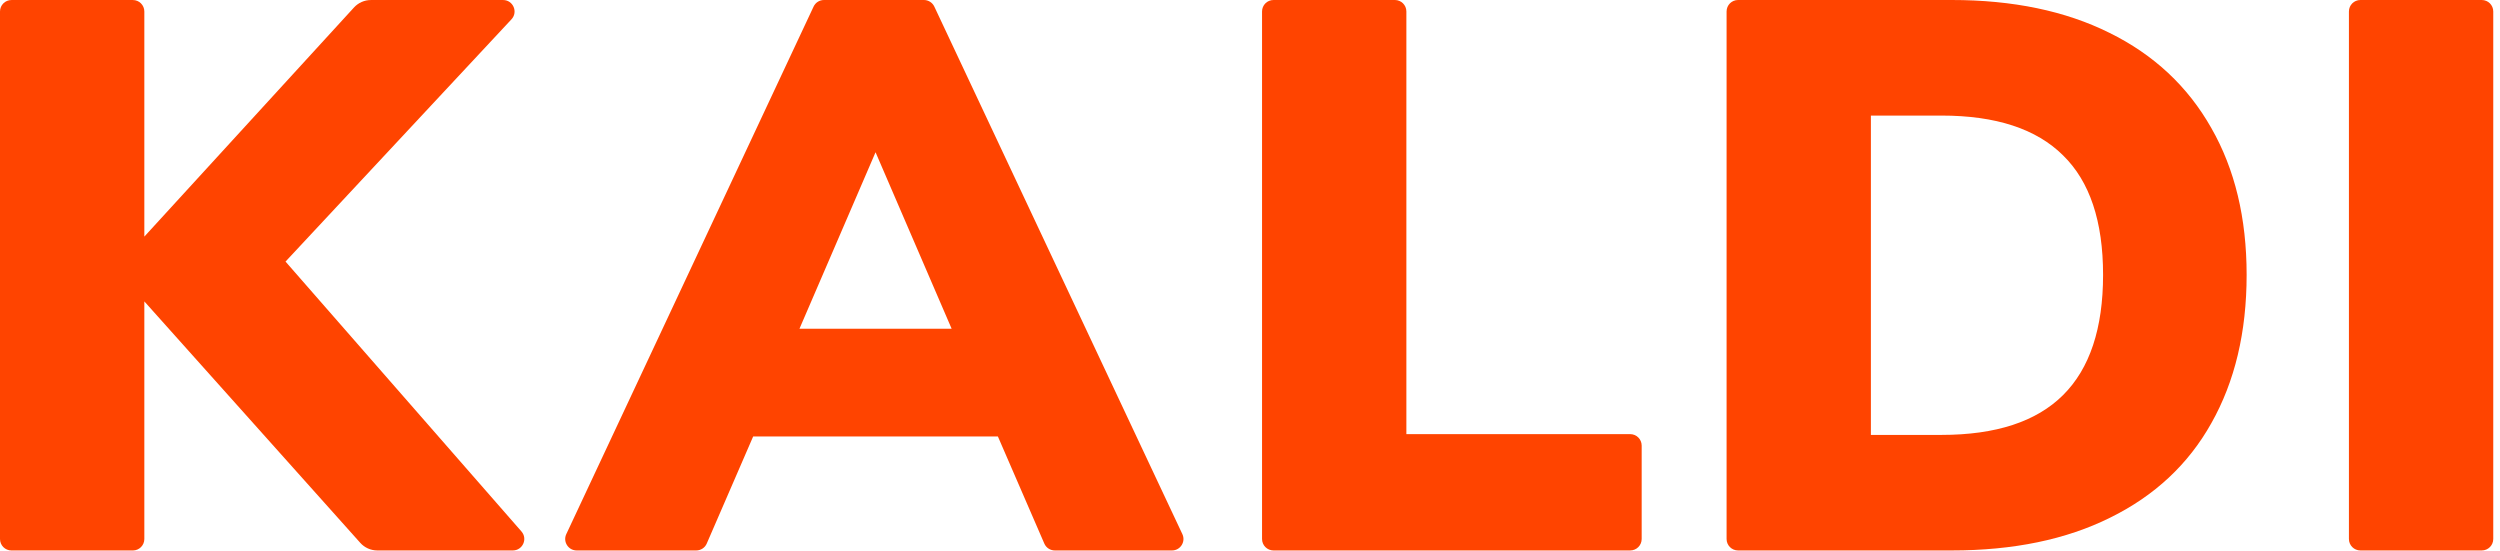
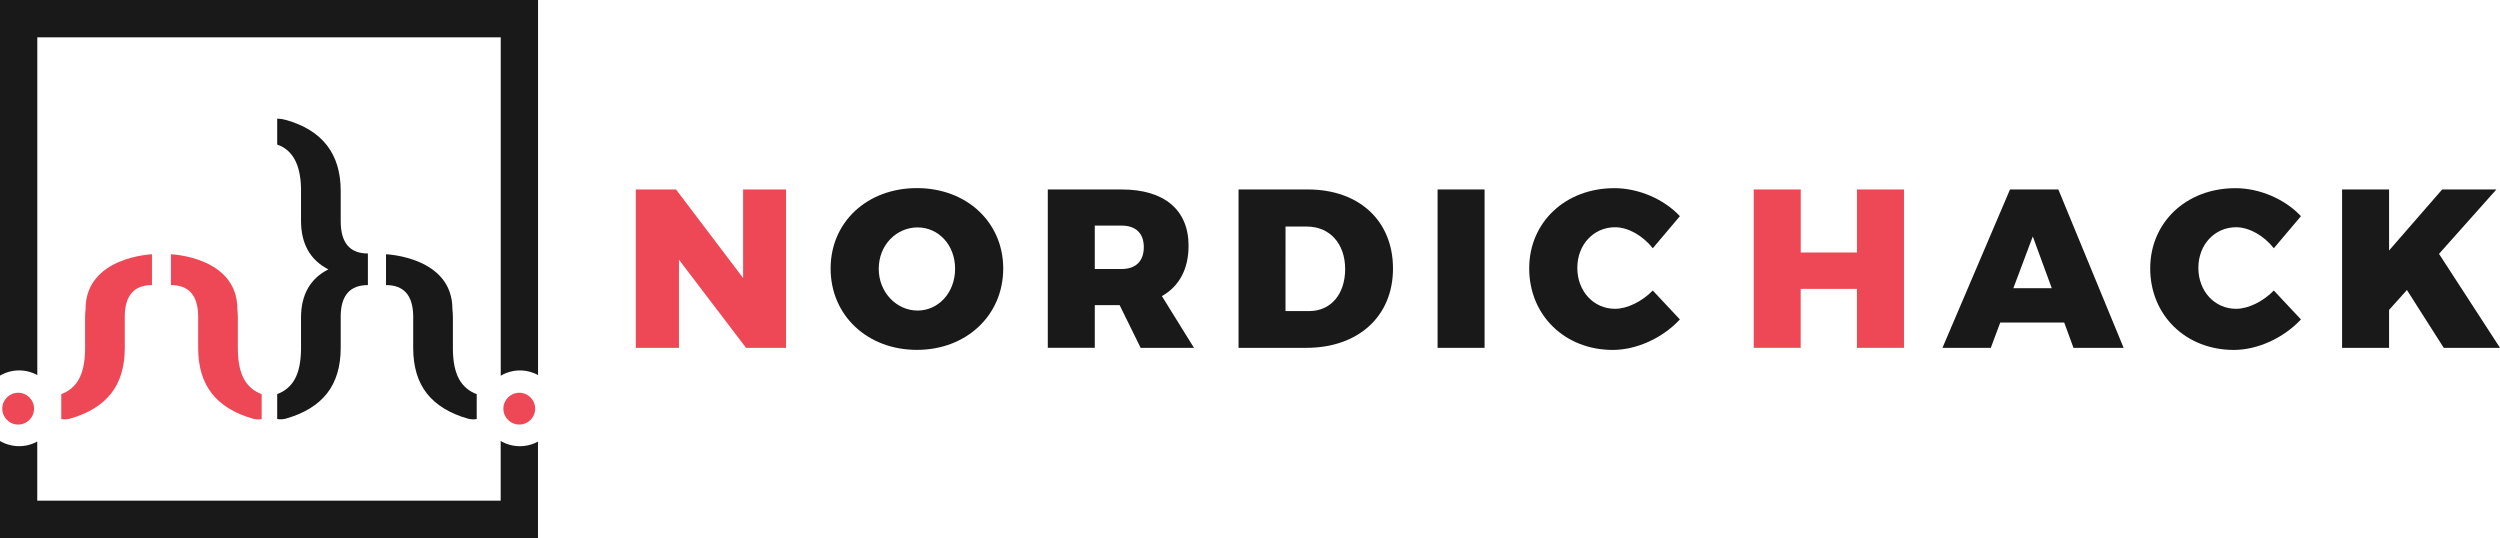
- <svg xmlns="http://www.w3.org/2000/svg" xmlns:xlink="http://www.w3.org/1999/xlink" viewBox="0 0 109 24">
-   <g transform="translate(-1470)">
-     <g style="mix-blend-mode:normal" transform="translate(1470)" fill="#f40">
-       <use xlink:href="#b" style="mix-blend-mode:normal" />
-       <use xlink:href="#c" style="mix-blend-mode:normal" />
-       <use xlink:href="#d" style="mix-blend-mode:normal" />
-       <use xlink:href="#e" style="mix-blend-mode:normal" />
-       <use xlink:href="#f" style="mix-blend-mode:normal" />
+ <svg xmlns="http://www.w3.org/2000/svg" viewBox="0 0 1850.33 398.18">
+   <defs>
+     <style>.cls-1{fill:#191919;}.cls-2{fill:#ee4856;}</style>
+   </defs>
+   <g id="Layer_2" data-name="Layer 2">
+     <g id="Layer_1-2" data-name="Layer 1">
+       <path class="cls-1" d="M252.17,163.78V141.29q0-41.13-40.68-52.55a24.71,24.71,0,0,0-6.33-.94V107q17.07,5.88,17.63,32.32v24q0,25.65,20.23,36.05-20.23,10.28-20.23,35.82v23.73q-.23,13.9-4.63,21.75a23.9,23.9,0,0,1-13,11v18.45a14.87,14.87,0,0,0,6.33-.26q20.34-5.76,30.51-18.65t10.17-33.79v-24Q252.63,211,272.29,211V187.62Q252.17,187.62,252.17,163.78Z" />
+       <path class="cls-1" d="M339.83,280.68q-4.41-7.86-4.63-21.75V235.2a57.43,57.43,0,0,0-.35-6.43h0c0-38.76-49.15-40.58-49.15-40.58V211q19.66,0,20.12,22.49v24q0,20.91,10.17,33.79T346.5,309.9a14.87,14.87,0,0,0,6.33.26V291.7A23.9,23.9,0,0,1,339.83,280.68Z" />
+       <path class="cls-2" d="M180.67,280.68q-4.41-7.86-4.63-21.75V235.2a57.43,57.43,0,0,0-.35-6.43h0c0-38.76-49.15-40.58-49.15-40.58V211q19.66,0,20.12,22.49v24q0,20.91,10.17,33.79t30.51,18.65a14.87,14.87,0,0,0,6.33.26V291.7A23.9,23.9,0,0,1,180.67,280.68Z" />
+       <path class="cls-2" d="M58.35,280.68q4.41-7.86,4.63-21.75V235.2a57.43,57.43,0,0,1,.35-6.43h0c0-38.76,49.15-40.58,49.15-40.58V211q-19.66,0-20.12,22.49v24q0,20.91-10.17,33.79T51.68,309.9a14.87,14.87,0,0,1-6.33.26V291.7A23.9,23.9,0,0,0,58.35,280.68Z" />
+       <circle class="cls-2" cx="13.45" cy="302.46" r="11.77" />
+       <circle class="cls-2" cx="384.34" cy="302.46" r="11.77" />
+       <path class="cls-1" d="M370.57,326.36v44.21h-343V326.8A28,28,0,0,1,0,326.39v71.79H398.18V326.84a28,28,0,0,1-27.61-.48Z" />
+       <path class="cls-1" d="M27.61,277.62v-250h343V278.07a28,28,0,0,1,27.61-.48V0H0V278a28,28,0,0,1,27.61-.41Z" />
+       <path class="cls-2" d="M552.19,257.45l-49.66-65.21v65.21H470.59V140.23h29.76L550,205.78V140.23h31.77V257.45Z" />
+       <path class="cls-1" d="M742.52,198.75c0,34.45-27.09,60.2-63.88,60.2s-63.88-25.58-63.88-60.2c0-34.45,27.09-59.53,63.88-59.53S742.52,164.48,742.52,198.75Zm-92.14.17c0,17.72,13.38,30.93,28.76,30.93s27.76-13.21,27.76-30.93-12.37-30.6-27.76-30.6C663.6,168.32,650.39,181.2,650.39,198.92Z" />
+       <path class="cls-1" d="M828.68,225.84H810.29v31.6H775.51V140.23h54.68c31.44,0,49.5,15,49.5,41.64,0,17.39-7,30.1-19.73,37.29l23.74,38.29H844.23Zm1.5-26.75c10.37,0,16.39-5.68,16.39-16.22,0-10.2-6-15.89-16.39-15.89h-19.9v32.11Z" />
+       <path class="cls-1" d="M968,140.23c38,0,63,23.24,63,58.53s-25.58,58.69-64.21,58.69H916.68V140.23Zm-16.55,90H969c15.89,0,26.59-12.37,26.59-31.1,0-18.9-11.54-31.44-28.26-31.44H951.46Z" />
+       <path class="cls-1" d="M1064,257.45V140.23h34.78V257.45Z" />
+       <path class="cls-1" d="M1243.34,160l-20.07,23.74c-7.36-9.36-18.23-15.55-27.92-15.55-15.89,0-27.93,12.88-27.93,30.1s12,30.27,27.93,30.27c9,0,19.9-5.35,27.92-13.54l20.07,21.4c-12.71,13.71-31.94,22.57-49.66,22.57-35.62,0-61.87-25.75-61.87-60.36,0-34.11,26.75-59.36,63-59.36C1212.57,139.23,1231.47,147.25,1243.34,160Z" />
+       <path class="cls-2" d="M1374.39,257.45V213.8h-41.64v43.64H1298V140.23h34.78v46.65h41.64V140.23h34.78V257.45Z" />
+       <path class="cls-1" d="M1480.45,238.72l-7,18.73h-35.78l50-117.22h35.78l48.32,117.22h-37.12l-6.86-18.73ZM1504.53,175l-14.38,38.29h28.43Z" />
+       <path class="cls-1" d="M1703,160l-20.07,23.74c-7.36-9.36-18.23-15.55-27.92-15.55-15.89,0-27.93,12.88-27.93,30.1s12,30.27,27.93,30.27c9,0,19.9-5.35,27.92-13.54l20.07,21.4C1690.26,250.09,1671,259,1653.31,259c-35.62,0-61.87-25.75-61.87-60.36,0-34.11,26.75-59.36,63-59.36C1672.2,139.23,1691.1,147.25,1703,160Z" />
+       <path class="cls-1" d="M1781.44,214.64l-13.21,14.72v28.09h-34.78V140.23h34.78v45.15l39.3-45.15h40.13l-42.47,47.66,45.15,69.56h-41.64Z" />
    </g>
  </g>
-   <defs>
-     <path id="b" d="M22.735 23.171c.283.323.053.829-.376.829h-5.907c-.285 0-.556-.121-.745-.333l-9.414-10.526v10.36c0 .276-.224.5-.5.5h-5.293c-.276 0-.5-.224-.5-.5v-23c0-.276.224-.5.5-.5h5.293c.276 0 .5.224.5.5v9.815l9.141-9.99c.19-.207.457-.325.738-.325h5.762c.437 0 .664.521.366.841l-9.851 10.563 10.287 11.767z" />
-     <path id="c" d="M45.991 24c-.199 0-.38-.118-.459-.301l-2.024-4.669h-10.67l-2.024 4.669c-.079.183-.259.301-.459.301h-5.212c-.366 0-.608-.381-.453-.712l10.782-23c.082-.176.259-.288.453-.288h4.358c.194 0 .37.112.453.287l10.815 23c.156.332-.086.713-.452.713h-5.108zm-11.135-9.668h6.635l-3.317-7.694-3.317 7.694z" />
-     <path id="d" d="M55.525 24c-.276 0-.5-.224-.5-.5v-23c0-.276.224-.5.5-.5h5.293c.276 0 .5.224.5.5v18.428h9.759c.276 0 .5.224.5.5v4.072c0 .276-.224.5-.5.5h-15.552z" />
-     <path id="e" d="M75.279.5c0-.276.224-.5.5-.5h9.315c2.667 0 4.959.477 6.874 1.43 1.938.953 3.42 2.338 4.446 4.153 1.026 1.793 1.539 3.926 1.539 6.4 0 2.496-.513 4.652-1.539 6.468-1.003 1.793-2.474 3.166-4.412 4.119-1.915.953-4.218 1.43-6.908 1.43h-9.315c-.276 0-.5-.224-.5-.5v-23zm9.37 18.462c2.371 0 4.138-.579 5.301-1.736 1.163-1.157 1.744-2.905 1.744-5.242 0-2.338-.581-4.074-1.744-5.209-1.163-1.157-2.93-1.736-5.301-1.736h-3.078v13.923h3.078z" />
-     <path id="f" d="M102.913 24c-.276 0-.5-.224-.5-.5v-23c0-.276.224-.5.5-.5h5.293c.276 0 .5.224.5.5v23c0 .276-.224.5-.5.5h-5.293z" />
-   </defs>
</svg>
